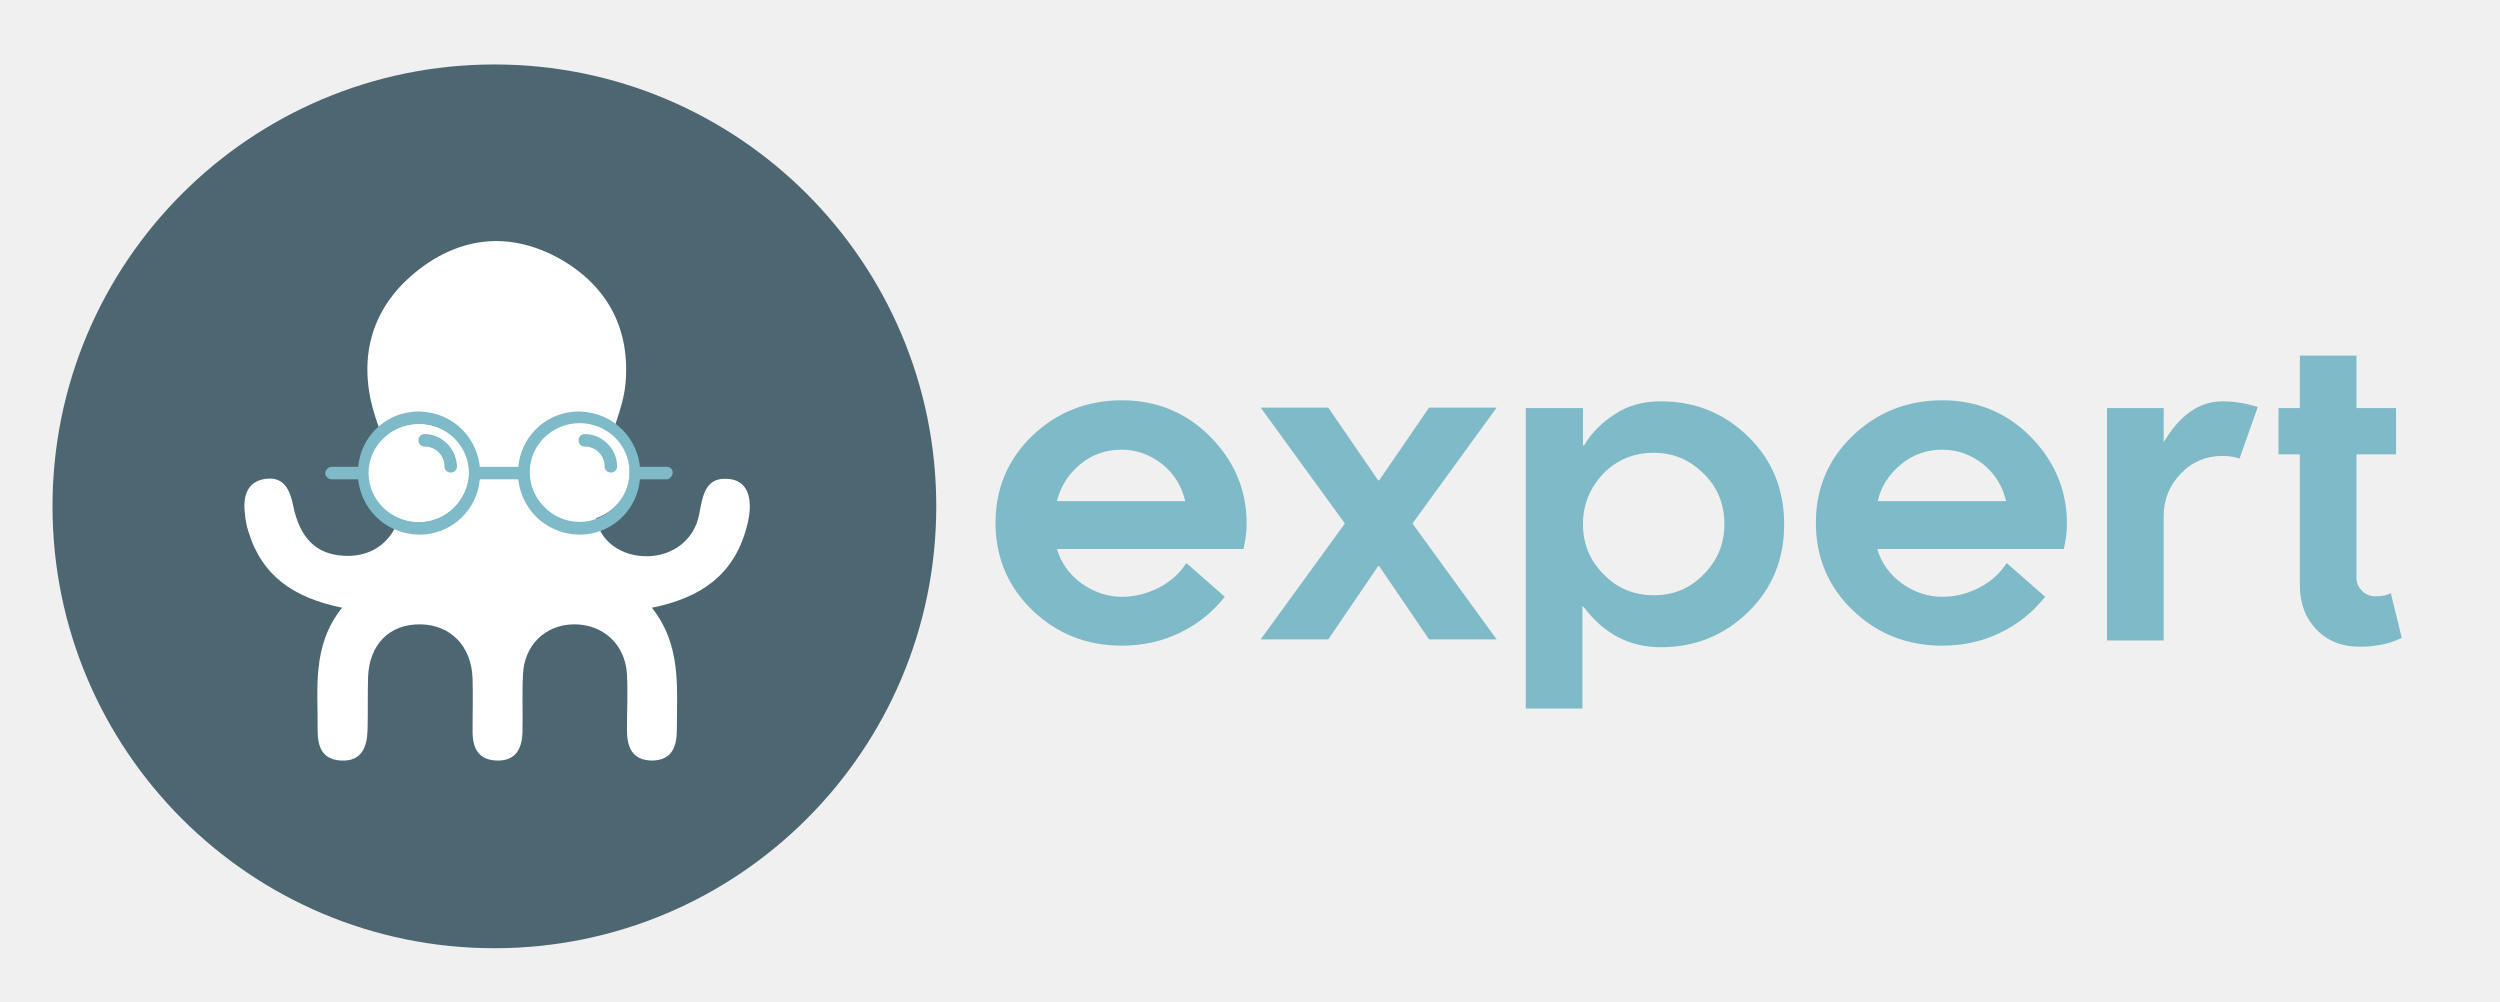
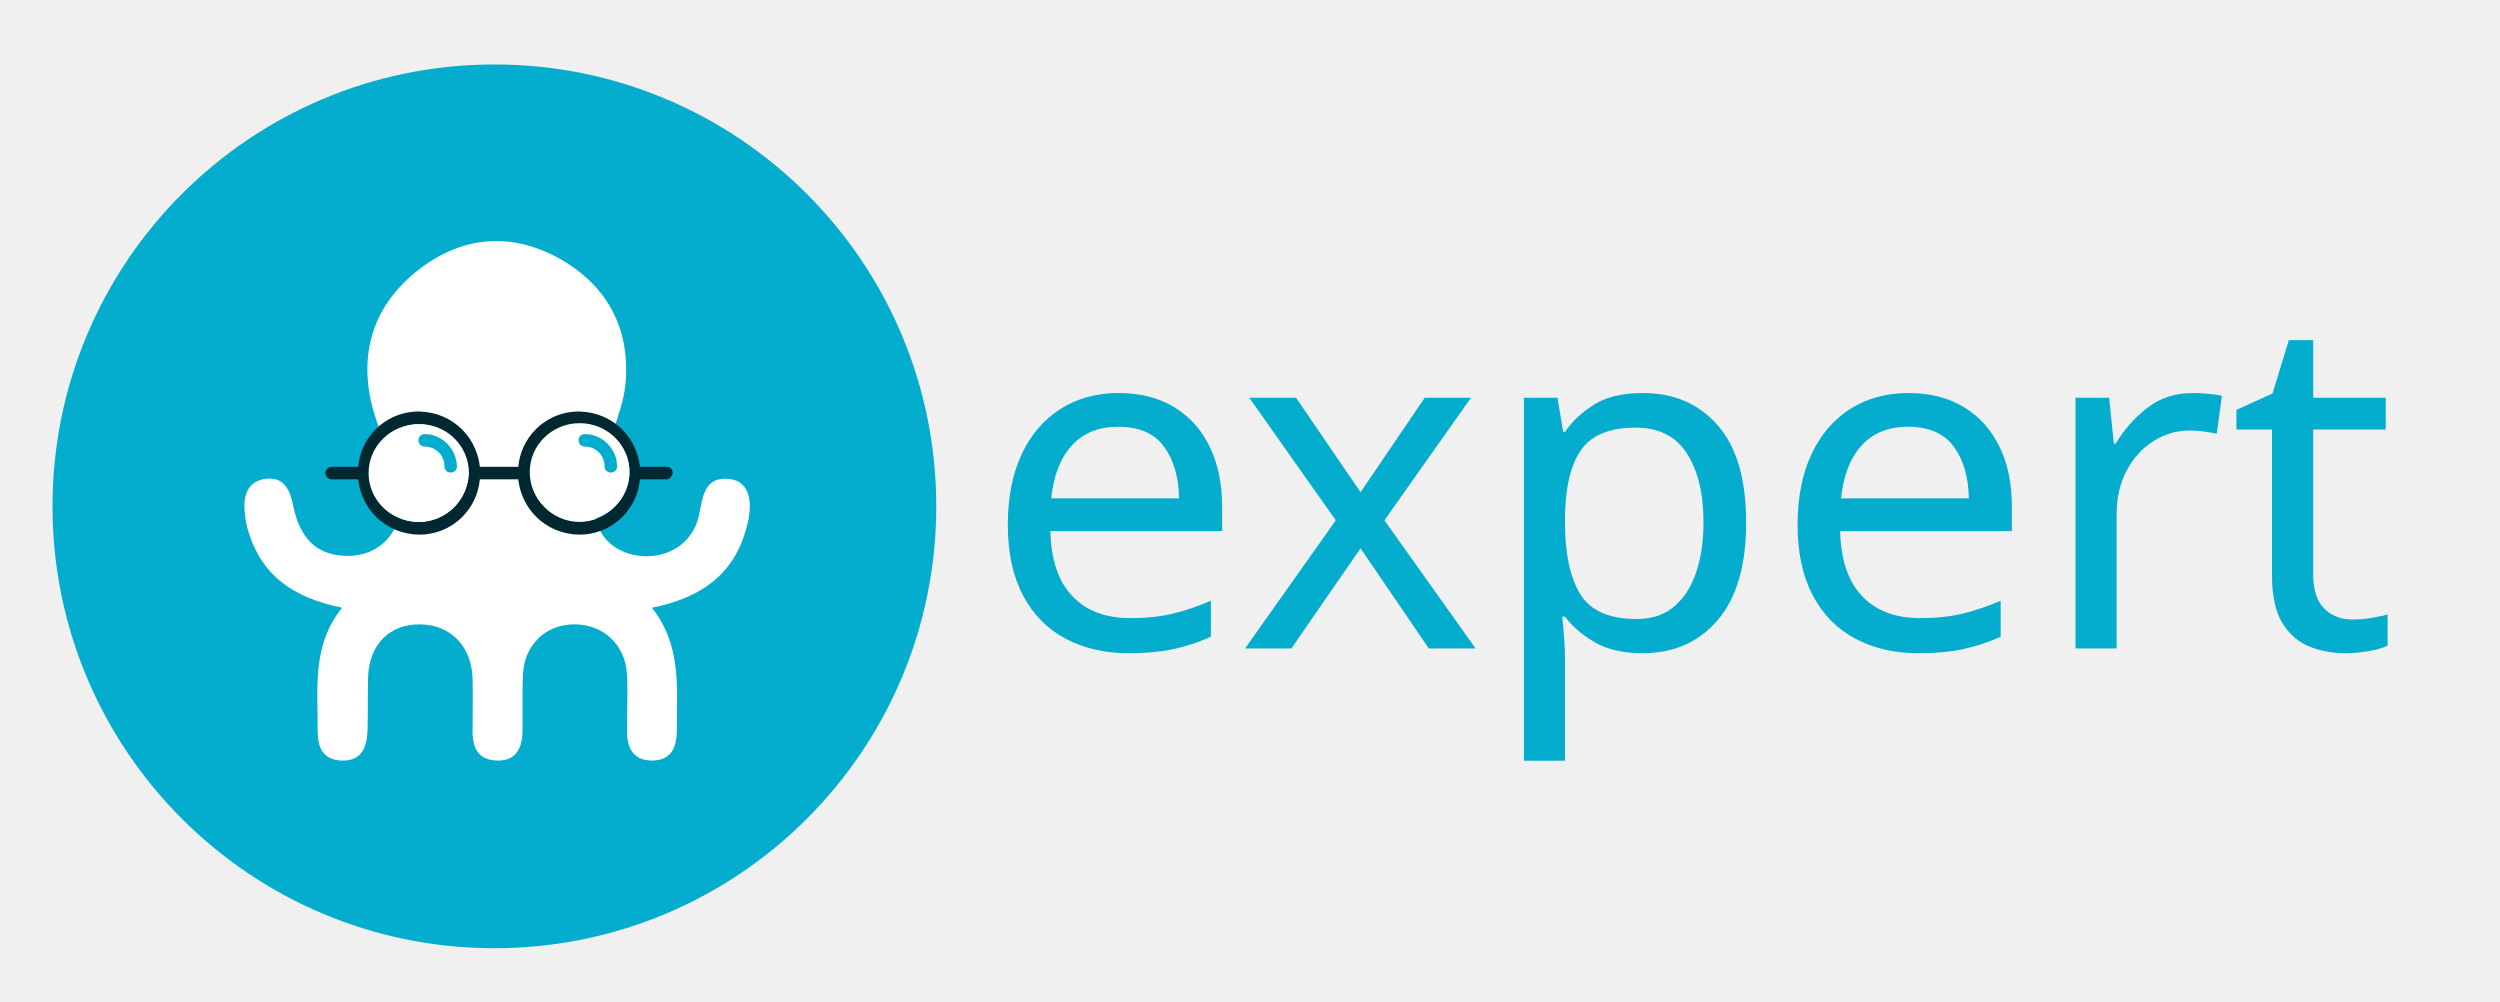
<svg xmlns="http://www.w3.org/2000/svg" version="1.1" id="Main" x="0px" y="0px" viewBox="0 0 480.9 192.6" style="enable-background:new 0 0 480.9 192.6;" xml:space="preserve">
  <style type="text/css">
	.st0{display:none;fill:#FFFFFF;}
- 	.st1{fill:#4C6672;}
+ 	.st1{fill:#04ADCE;}
	.st2{fill:#FFFFFF;}
- 	.st3{fill:#7EBAC8;}
- 	.st4{enable-background:new    ;}
+ 	.st3{fill:#002830;}
+ 	.st4{font-family:'UxumGrotesque-Bold';}
+ 	.st5{font-size:90px;}
</style>
  <path id="card" class="st0" d="M602.8,192.6H34.6C15.6,192.6,0,177.1,0,158V34.5C0,15.5,15.5,0,34.5,0h568.3  c19,0,34.6,15.5,34.6,34.6v123.5C637.3,177.1,621.8,192.6,602.8,192.6z" />
  <circle id="background" class="st1" cx="95.1" cy="97.4" r="85" />
  <path id="octopus" class="st2" d="M140.7,92.2c-5-0.8-5.5,3-6.2,6.7c-0.9,4.9-5,8-9.9,8.1c-5,0.1-9.5-2.9-10-7.8  c-0.4-3.6,0.8-7.5,1.7-11.1c1.2-4.8,3.5-9.3,4-14.1c1-10.4-3.2-18.8-12.4-24.1c-9-5.1-18.2-4.7-26.6,1.4c-8.6,6.3-12.2,15.1-10,25.6  c1,4.6,3.1,9,4.8,13.4c3.4,9.1-1.4,17.2-10.1,16.6c-5.1-0.3-8.3-3.3-9.6-9.6c-0.6-3.1-1.8-5.6-5.2-5.2c-3.6,0.4-4.5,3.3-4.1,6.6  c0.1,1.2,0.3,2.4,0.7,3.6c2.6,8.5,8.7,12.7,18,14.6c-5.9,7.4-4.6,15.6-4.7,23.6c0,3.2,0.9,5.6,4.5,5.8c3.9,0.2,5-2.5,5.1-5.8  c0.1-3.4,0-6.8,0.1-10.2c0.2-6.3,4.1-10.3,10.1-10.2c5.8,0.1,9.8,4.2,10,10.4c0.1,3.4,0,6.8,0,10.2c0,3.2,1.1,5.5,4.7,5.6  s4.8-2.3,4.9-5.4c0.1-3.7-0.1-7.4,0.1-11.1c0.2-5.6,4.2-9.6,9.7-9.7c5.7-0.1,10,3.9,10.3,9.6c0.2,3.5,0,7.1,0,10.7  c0,3.3,1,5.9,4.9,5.9c3.9-0.1,4.7-2.8,4.7-6.1c0-8,0.9-16.1-4.8-23.3c9.5-1.9,15.8-6.4,18.2-15.4C145,96.5,144.1,92.8,140.7,92.2z" />
  <g>
    <g>
      <path class="st3" d="M128.2,89.8h-5.1c-0.7-6.5-6.3-11.1-12.8-10.6c-5.7,0.5-10.1,5-10.6,10.6h-7.4c-0.7-6.5-6.3-11.1-12.8-10.6    c-5.7,0.5-10.1,5-10.6,10.6h-5.1c-0.5,0-1,0.3-1.2,1s0.5,1.4,1.2,1.4h5.1c0.7,6.5,6.3,11.1,12.8,10.6c5.7-0.5,10.1-5,10.6-10.6    h7.4c0.7,6.5,6.3,11.1,12.8,10.6c5.7-0.5,10.1-5,10.6-10.6h5.1c0.7,0,1.2-0.7,1.2-1.4C129.3,90.1,128.8,89.8,128.2,89.8z     M80.6,100.4L80.6,100.4c-5.3,0-9.8-4.5-9.4-9.9c0.2-4.8,4.1-8.7,9.1-8.9c5.5-0.2,9.9,4.1,9.9,9.4C90,96.1,85.8,100.4,80.6,100.4z     M111.5,100.4L111.5,100.4c-5.3,0-9.8-4.5-9.4-9.9c0.2-4.8,4.1-8.7,9.1-8.9c5.5-0.2,9.9,4.1,9.9,9.4    C120.9,96.1,116.6,100.4,111.5,100.4z" />
    </g>
    <ellipse class="st2" cx="80.5" cy="91" rx="9.6" ry="9.4" />
    <ellipse class="st2" cx="111.5" cy="90.8" rx="9.6" ry="9.4" />
    <g>
      <g>
-         <path class="st3" d="M81.7,83.5L81.7,83.5c-0.7,0-1.2,0.5-1.2,1.2s0.5,1.2,1.2,1.2c2.1,0,3.8,1.7,3.8,3.8c0,0.7,0.5,1.2,1.2,1.2     s1.2-0.5,1.2-1.2C87.8,86.4,85.1,83.5,81.7,83.5z" />
+         <path class="st1" d="M81.7,83.5L81.7,83.5c-0.7,0-1.2,0.5-1.2,1.2s0.5,1.2,1.2,1.2c2.1,0,3.8,1.7,3.8,3.8c0,0.7,0.5,1.2,1.2,1.2     s1.2-0.5,1.2-1.2C87.8,86.4,85.1,83.5,81.7,83.5z" />
      </g>
    </g>
    <g>
      <g>
-         <path class="st3" d="M112.5,83.5L112.5,83.5c-0.7,0-1.2,0.5-1.2,1.2s0.5,1.2,1.2,1.2c2.1,0,3.8,1.7,3.8,3.8     c0,0.7,0.5,1.2,1.2,1.2s1.2-0.5,1.2-1.2C118.7,86.4,115.9,83.5,112.5,83.5z" />
+         <path class="st1" d="M112.5,83.5L112.5,83.5c-0.7,0-1.2,0.5-1.2,1.2s0.5,1.2,1.2,1.2c2.1,0,3.8,1.7,3.8,3.8     c0,0.7,0.5,1.2,1.2,1.2s1.2-0.5,1.2-1.2C118.7,86.4,115.9,83.5,112.5,83.5z" />
      </g>
    </g>
  </g>
-   <g class="st4">
-     <path class="st3" d="M239.8,100.7c0,1.5-0.2,3.1-0.6,4.9h-35.9c0.8,2.7,2.4,4.9,4.7,6.6c2.4,1.7,5,2.6,7.8,2.6   c2.5,0,4.9-0.6,7.2-1.8c2.3-1.2,4-2.8,5.2-4.7l7.4,6.5c-2.3,2.9-5.1,5.2-8.6,6.9c-3.5,1.7-7.2,2.5-11.2,2.5   c-6.8,0-12.5-2.3-17.2-6.8c-4.7-4.5-7.1-10.2-7.1-16.8c0-6.7,2.4-12.3,7.1-16.8s10.5-6.8,17.2-6.8c6.6,0,12.3,2.3,16.9,6.9   C237.4,88.6,239.8,94.2,239.8,100.7z M203.3,96.4h24.7c-0.7-2.9-2.1-5.2-4.4-7.1c-2.3-1.8-4.9-2.8-7.9-2.8c-2.9,0-5.6,0.9-7.9,2.8   C205.5,91.2,204,93.6,203.3,96.4z" />
-     <path class="st3" d="M258.7,100.7l-16.2-22.3h13l9.6,14h0.2l9.6-14h13l-16.2,22.3l16.2,22.3h-13l-9.6-14.1h-0.2l-9.6,14.1h-13   L258.7,100.7z" />
-     <path class="st3" d="M304.5,78.5v7.2h0.2c1.4-2.4,3.4-4.4,5.9-6c2.5-1.7,5.5-2.5,8.9-2.5c6.6,0,12.2,2.3,16.8,6.8   s6.9,10.1,6.9,16.9c0,6.7-2.3,12.3-6.9,16.8c-4.6,4.5-10.2,6.8-16.8,6.8c-6.1,0-11-2.6-14.9-7.8h-0.2v19.6h-10.9V78.5H304.5z    M304.5,100.8c0,3.8,1.3,7,4,9.7c2.6,2.7,5.9,4,9.6,4c3.8,0,7-1.3,9.6-4c2.7-2.7,4-5.9,4-9.7c0-3.8-1.3-7.1-4-9.7   c-2.7-2.7-5.9-4-9.6-4c-3.8,0-7,1.3-9.7,4C305.9,93.8,304.5,97,304.5,100.8z" />
-     <path class="st3" d="M397.6,100.7c0,1.5-0.2,3.1-0.6,4.9h-35.9c0.8,2.7,2.4,4.9,4.7,6.6c2.4,1.7,5,2.6,7.8,2.6   c2.5,0,4.9-0.6,7.2-1.8s4-2.8,5.2-4.7l7.4,6.5c-2.3,2.9-5.1,5.2-8.6,6.9c-3.5,1.7-7.2,2.5-11.2,2.5c-6.8,0-12.5-2.3-17.2-6.8   c-4.7-4.5-7.1-10.2-7.1-16.8c0-6.7,2.4-12.3,7.1-16.8s10.5-6.8,17.2-6.8c6.6,0,12.3,2.3,16.9,6.9S397.6,94.2,397.6,100.7z    M361.2,96.4h24.7c-0.7-2.9-2.1-5.2-4.4-7.1c-2.3-1.8-4.9-2.8-7.9-2.8c-2.9,0-5.6,0.9-7.9,2.8S361.8,93.6,361.2,96.4z" />
-     <path class="st3" d="M427.5,77.2c2.4,0,4.6,0.4,6.8,1.1l-3.5,9.9c-1.2-0.4-2.3-0.5-3.3-0.5c-3.1,0-5.8,1.1-8,3.4   c-2.2,2.3-3.3,5-3.3,8.2v23.9h-10.9V78.5h10.9v6.6C419.3,79.8,423.1,77.2,427.5,77.2z" />
-     <path class="st3" d="M438.3,87.4v-8.9h4.1V68.4h10.9v10.1h7.6v8.9h-7.6v23.9c0,0.9,0.4,1.7,1.1,2.4c0.7,0.7,1.6,1,2.6,1   c1.3,0,2.2-0.2,2.9-0.6l2.1,8.6c-2.2,1.1-4.9,1.7-8.1,1.7c-3.4,0-6.2-1.1-8.3-3.3s-3.2-5-3.2-8.5V87.4H438.3z" />
-   </g>
+   <text transform="matrix(1 0 0 1 188.91 124.7448)" class="st1 st4 st5">expert</text>
</svg>
